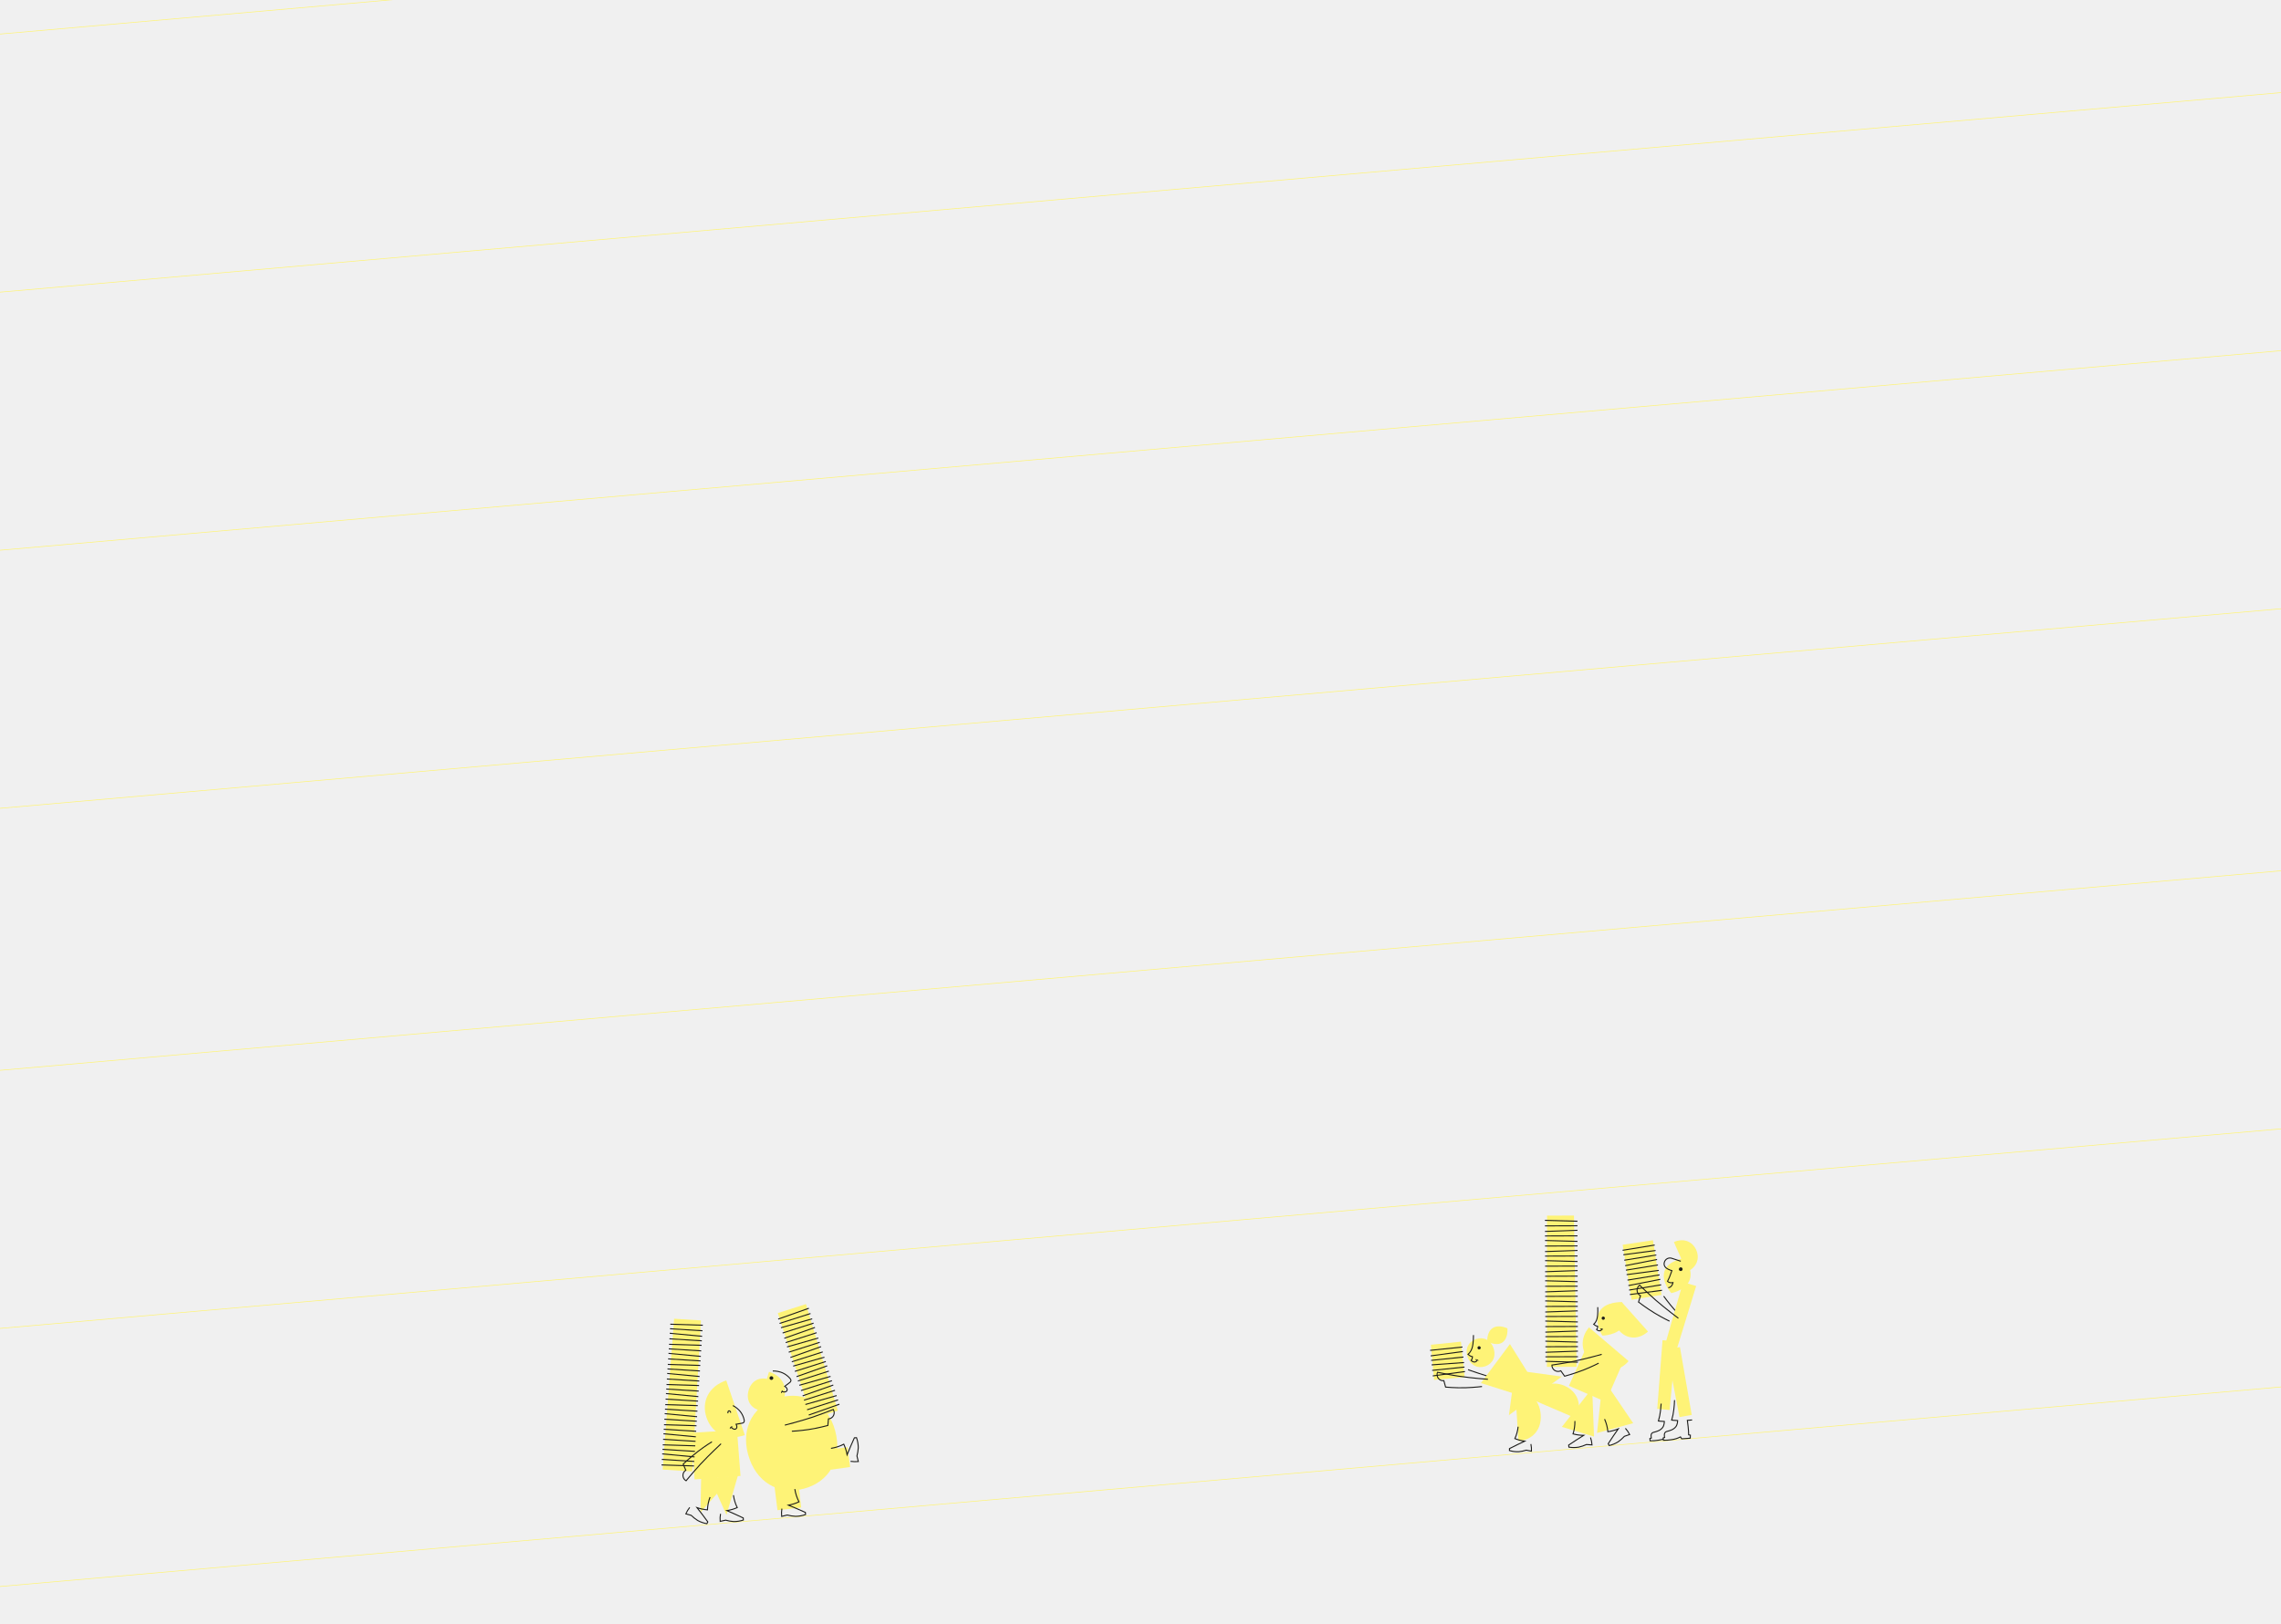
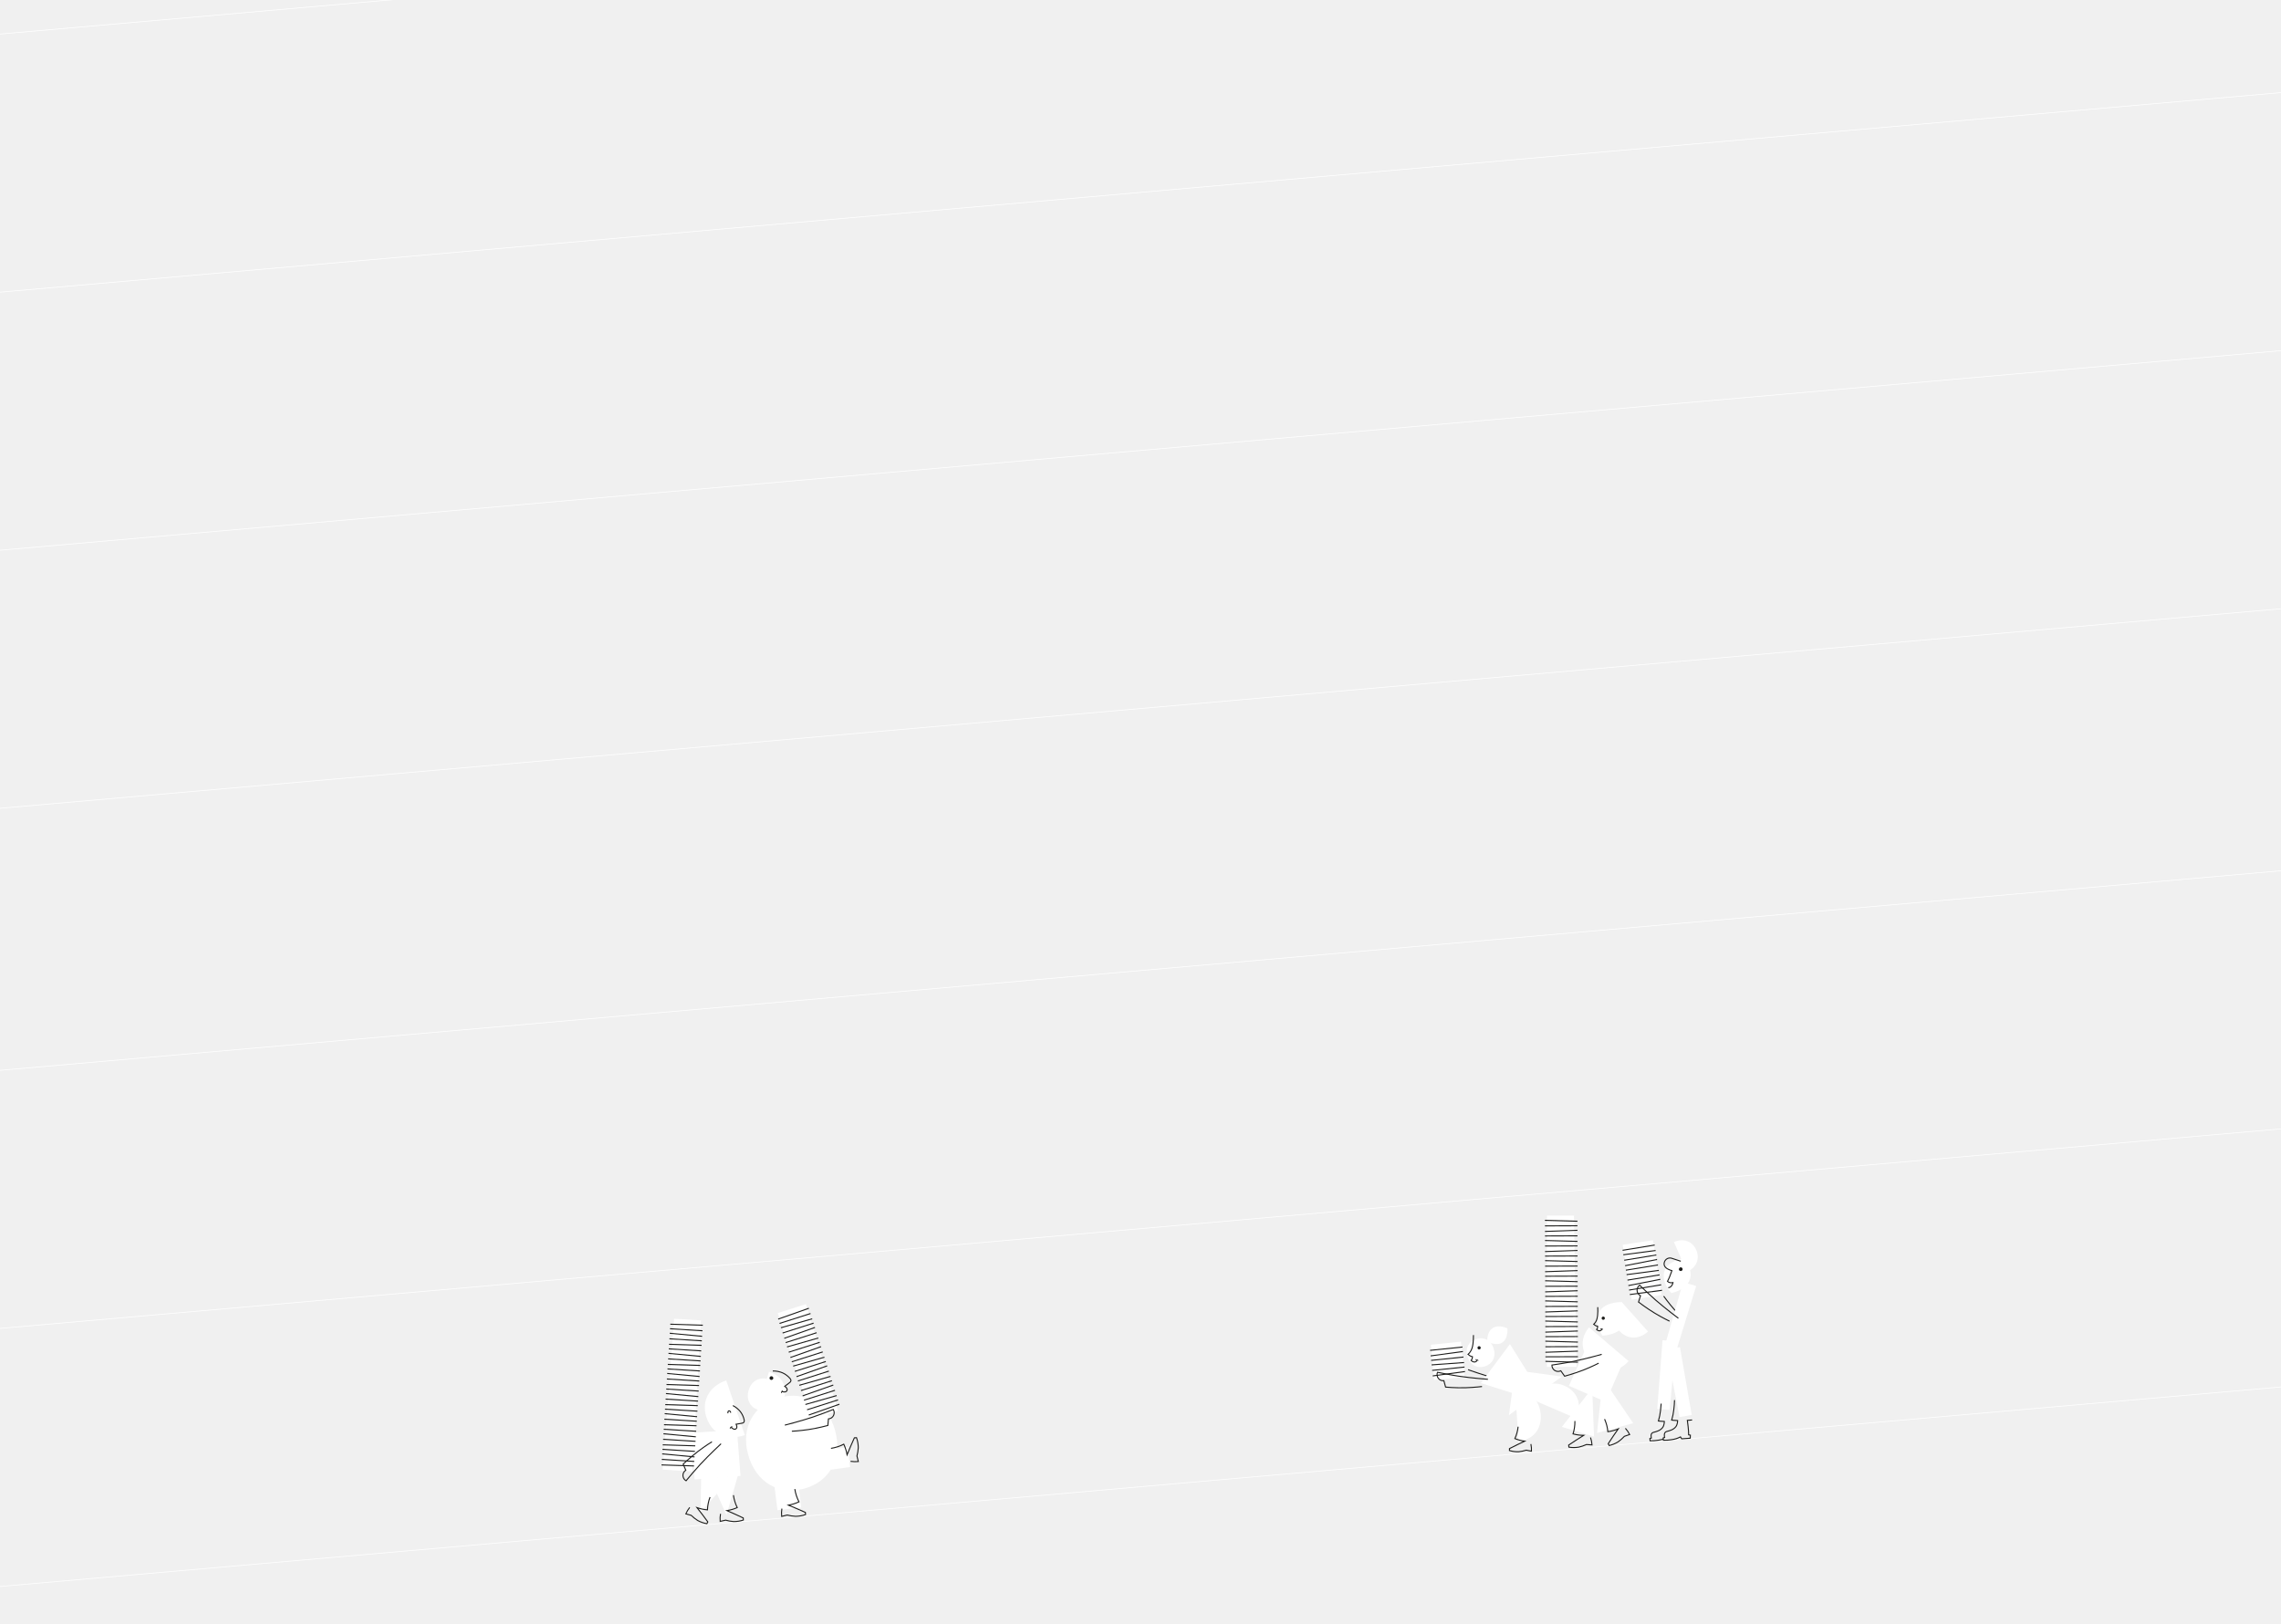
<svg xmlns="http://www.w3.org/2000/svg" viewBox="0 0 2460 1751">
  <g id="Layer_2" data-name="Layer 2">
-     <line x1="-120.12" y1="1721.59" x2="2599.28" y2="1483.67" style="fill:none;stroke:#fef377;stroke-miterlimit:10;stroke-width:0.7px" />
-     <line x1="-136.28" y1="1444.65" x2="2583.12" y2="1206.73" style="fill:none;stroke:#fef377;stroke-miterlimit:10;stroke-width:0.7px" />
-     <line x1="-152.43" y1="1167.71" x2="2566.96" y2="929.79" style="fill:none;stroke:#fef377;stroke-miterlimit:10;stroke-width:0.7px" />
-     <line x1="-217.1" y1="890.77" x2="2502.3" y2="652.85" style="fill:none;stroke:#fef377;stroke-miterlimit:10;stroke-width:0.7px" />
-     <line x1="-233.18" y1="613.83" x2="2486.21" y2="375.91" style="fill:none;stroke:#fef377;stroke-miterlimit:10;stroke-width:0.7px" />
-     <line x1="-249.04" y1="336.89" x2="2470.35" y2="98.97" style="fill:none;stroke:#fef377;stroke-miterlimit:10;stroke-width:0.7px" />
-     <line x1="-265.49" y1="59.95" x2="2453.9" y2="-177.96" style="fill:none;stroke:#fef377;stroke-miterlimit:10;stroke-width:0.7px" />
+     <line x1="-120.12" y1="1721.59" x2="2599.28" y2="1483.67" style="fill:none;stroke:#fff;stroke-miterlimit:10;stroke-width:0.7px" />
+     <line x1="-136.28" y1="1444.65" x2="2583.12" y2="1206.73" style="fill:none;stroke:#fff;stroke-miterlimit:10;stroke-width:0.7px" />
+     <line x1="-152.43" y1="1167.71" x2="2566.96" y2="929.79" style="fill:none;stroke:#fff;stroke-miterlimit:10;stroke-width:0.7px" />
+     <line x1="-217.1" y1="890.77" x2="2502.3" y2="652.85" style="fill:none;stroke:#fff;stroke-miterlimit:10;stroke-width:0.7px" />
+     <line x1="-233.18" y1="613.83" x2="2486.21" y2="375.91" style="fill:none;stroke:#fff;stroke-miterlimit:10;stroke-width:0.7px" />
+     <line x1="-249.04" y1="336.89" x2="2470.35" y2="98.97" style="fill:none;stroke:#fff;stroke-miterlimit:10;stroke-width:0.7px" />
+     <line x1="-265.49" y1="59.95" x2="2453.9" y2="-177.96" style="fill:none;stroke:#fff;stroke-miterlimit:10;stroke-width:0.7px" />
  </g>
  <g id="Layer_1" data-name="Layer 1">
    <path d="M1605.73,1484.68l-11.25-3.61c-6.65-2.15-11.21-3.86-11.21-3.86" style="fill:none;stroke:#1d1d1b;stroke-width:1.1px" />
-     <path d="M1634.16,1500.34l3.48,53.84c14.82-1,25.08-12,24-28.19-1.08-16.78-12.69-26.61-27.51-25.65" style="fill:#fef377" />
-     <path d="M1687.24,1494.54c-13.66-5.86-27.88-.47-34.5,15l47.42,20.35c6.63-15.45.73-29.47-12.92-35.32" style="fill:#fef377" />
-     <path d="M1601.82,1473.58c8-2.76,12-10.53,8.86-19.67-3-8.82-10.89-12.42-18.93-9.66s-12,10.42-9,19.25c3.14,9.14,11,12.84,19.08,10.08" style="fill:#fef377" />
-     <polygon points="1668.88 1514.41 1628.42 1449.61 1597.12 1491.66 1668.88 1514.41" style="fill:#fef377" />
+     <path d="M1634.16,1500.34l3.48,53.84c14.82-1,25.08-12,24-28.19-1.08-16.78-12.69-26.61-27.51-25.65" style="fill:#fff" />
+     <path d="M1687.24,1494.54c-13.66-5.86-27.88-.47-34.5,15l47.42,20.35c6.63-15.45.73-29.47-12.92-35.32" style="fill:#fff" />
+     <path d="M1601.82,1473.58c8-2.76,12-10.53,8.86-19.67-3-8.82-10.89-12.42-18.93-9.66s-12,10.42-9,19.25c3.14,9.14,11,12.84,19.08,10.08" style="fill:#fff" />
+     <polygon points="1668.88 1514.41 1628.42 1449.61 1597.12 1491.66 1668.88 1514.41" style="fill:#fff" />
    <path d="M1637.26,1538.73a41,41,0,0,1-3.5,12.82,43.36,43.36,0,0,0,10.58,2.78s-3.5,1.6-8.11,3.86c-3.5,1.72-8.3,4.15-8.3,4.15l0,2.11a30.24,30.24,0,0,0,9.93,1.27,40.77,40.77,0,0,0,8.2-1.69l5.59,1.09a30.6,30.6,0,0,0-.61-7.68" style="fill:none;stroke:#1d1d1b;stroke-width:1.1px" />
    <path d="M1594.37,1467.49a4,4,0,0,0-1.51-1,4,4,0,0,0-1.79-.11" style="fill:none;stroke:#1d1d1b;stroke-width:0.718px" />
    <path d="M1589.09,1439.91s.13,9-1.46,13.9-4.42,6.86-4.42,6.86a16.93,16.93,0,0,0,2.26,1.68,8.86,8.86,0,0,0,2.53.87,6.2,6.2,0,0,1-.41,2.27,5,5,0,0,1-1.07,1.75,5.53,5.53,0,0,0,2.86,1.68c3.08.38,3.67-2,3.67-2" style="fill:none;stroke:#1d1d1b;stroke-width:1.1px" />
    <path d="M1595,1455.37a1.74,1.74,0,1,0-1.55-1.7,1.64,1.64,0,0,0,1.55,1.7" style="fill:#1d1d1b" />
-     <path d="M1625.69,1432.66s-9.51-4.76-16.14-.13c-6.39,4.47-5.56,14.35-5.56,14.35s9.87,5.44,16.27,1c6.62-4.63,5.43-15.19,5.43-15.19" style="fill:#fef377" />
-     <polygon points="1633.86 1477.79 1627.37 1526.25 1684.36 1484.67 1633.86 1477.79" style="fill:#fef377" />
-     <polygon points="1579.55 1485.25 1546.65 1488.22 1543.18 1450.37 1575.59 1447.02 1579.55 1485.25" style="fill:#fef377" />
+     <path d="M1625.69,1432.66s-9.51-4.76-16.14-.13c-6.39,4.47-5.56,14.35-5.56,14.35s9.87,5.44,16.27,1c6.62-4.63,5.43-15.19,5.43-15.19" style="fill:#fff" />
+     <polygon points="1633.86 1477.79 1627.37 1526.25 1684.36 1484.67 1633.86 1477.79" style="fill:#fff" />
+     <polygon points="1579.55 1485.25 1546.65 1488.22 1543.18 1450.37 1575.59 1447.02 1579.55 1485.25" style="fill:#fff" />
    <line x1="1579.95" y1="1479.26" x2="1545.19" y2="1483.94" style="fill:none;stroke:#1d1d1b;stroke-width:1.1px" />
    <line x1="1579.44" y1="1474.39" x2="1544.58" y2="1478" style="fill:none;stroke:#1d1d1b;stroke-width:1.1px" />
    <line x1="1578.94" y1="1469.53" x2="1543.96" y2="1472.06" style="fill:none;stroke:#1d1d1b;stroke-width:1.1px" />
    <line x1="1578.32" y1="1463.59" x2="1543.46" y2="1467.2" style="fill:none;stroke:#1d1d1b;stroke-width:1.1px" />
    <line x1="1577.71" y1="1457.65" x2="1542.95" y2="1462.34" style="fill:none;stroke:#1d1d1b;stroke-width:1.1px" />
    <line x1="1577.21" y1="1452.79" x2="1542.34" y2="1456.4" style="fill:none;stroke:#1d1d1b;stroke-width:1.1px" />
    <path d="M1598.3,1495.39s-8,1-18,1.32-21.26-.7-21.26-.7l-1.86-6.89a6.63,6.63,0,0,1-6-2.58,6.75,6.75,0,0,1-.89-6.51c5.63,1.14,15.19,3.08,23.19,4.25,14.77,2.15,31.21,3.32,31.21,3.32" style="fill:none;stroke:#1d1d1b;stroke-width:1.1px" />
    <path d="M1794.24,1397.94c1.78,2.39,4.78,6.47,7.46,9.7,4.94,6,10.86,12.13,10.86,12.13" style="fill:none;stroke:#1d1d1b;stroke-width:1.1px" />
-     <polygon points="1824.49 1526.02 1811.77 1452.86 1797.29 1455.44 1811.31 1528.37 1824.49 1526.02" style="fill:#fef377" />
-     <polygon points="1800.62 1520.7 1807.66 1446.78 1793 1445.45 1787.29 1519.49 1800.62 1520.7" style="fill:#fef377" />
-     <polygon points="1794.66 1454.14 1815.17 1382.76 1829.26 1387.01 1807.48 1458.01 1794.66 1454.14" style="fill:#fef377" />
-     <path d="M1802.47,1394.64s16.1-2.94,20-14.77c3.75-11.41-6.41-22.82-6.41-22.82s-17.19,2.44-20.93,13.85c-3.88,11.83,7.36,23.74,7.36,23.74" style="fill:#fef377" />
-     <path d="M1829.34,1348.1c-4.08-9.24-13.65-13.14-24.09-8.52l14.17,32.06c10.44-4.61,14-14.31,9.92-23.54" style="fill:#fef377" />
+     <polygon points="1824.49 1526.02 1811.77 1452.86 1797.29 1455.44 1811.31 1528.37 1824.49 1526.02" style="fill:#fff" />
+     <polygon points="1800.62 1520.7 1807.66 1446.78 1793 1445.45 1787.29 1519.49 1800.62 1520.7" style="fill:#fff" />
+     <polygon points="1794.66 1454.14 1815.17 1382.76 1829.26 1387.01 1807.48 1458.01 1794.66 1454.14" style="fill:#fff" />
+     <path d="M1802.47,1394.64s16.1-2.94,20-14.77c3.75-11.41-6.41-22.82-6.41-22.82s-17.19,2.44-20.93,13.85c-3.88,11.83,7.36,23.74,7.36,23.74" style="fill:#fff" />
+     <path d="M1829.34,1348.1c-4.08-9.24-13.65-13.14-24.09-8.52l14.17,32.06c10.44-4.61,14-14.31,9.92-23.54" style="fill:#fff" />
    <path d="M1812.69,1360.27s-6.36-2.19-9.7-3.18a6.24,6.24,0,0,0-7.94,4c-1.08,3.31.36,6,4.07,7.8a28,28,0,0,0,4,1.57s-1.59,4.37-2.77,7.32c-.64,1.57-2,4.2-2,4.2a5.38,5.38,0,0,0,2.59,1.33,7.69,7.69,0,0,0,3.33,0,7.72,7.72,0,0,1-2,4,3.8,3.8,0,0,1-3.11,1.41" style="fill:none;stroke:#1d1d1b;stroke-width:1.1px" />
    <path d="M1811.55,1370.51a2,2,0,1,0-.8-2.31,1.76,1.76,0,0,0,.8,2.31" style="fill:#1d1d1b" />
    <path d="M1805.94,1510.07a102.2,102.2,0,0,1-.79,10.31,65.16,65.16,0,0,1-2.28,11.25s3,.34,6.39.46c0,0,.1,4-1.85,6.57-2.44,3.24-6.33,4.29-10,5.24s-2.16,6.46-2.16,6.46l-1.54.46.18,2.53a47.19,47.19,0,0,0,8.8-.63,28.46,28.46,0,0,0,9.65-3l1.33,2.06,9.2-.67.14-3.28-1.85-.32a83.78,83.78,0,0,0-.51-8.37c-.52-4.79-.87-7.22-.87-7.22s2.35-.12,5.09-.45" style="fill:none;stroke:#1d1d1b;stroke-width:1.1px" />
    <path d="M1791.51,1513.85c-.11,1.87-.31,4.52-.68,7.5a66.36,66.36,0,0,1-2.28,11.25s3,.34,6.39.46c0,0,.1,4-1.85,6.57-2.44,3.24-6.33,4.29-10,5.24s-2.15,6.07-2.15,6.07l-1.55.46.18,2.53a47.28,47.28,0,0,0,8.81-.63,40.17,40.17,0,0,0,5.46-1.19" style="fill:none;stroke:#1d1d1b;stroke-width:1.1px" />
-     <polygon points="1750 1342.51 1782.66 1337.61 1791.86 1396.56 1759.71 1401.82 1750 1342.51" style="fill:#fef377" />
+     <polygon points="1750 1342.51 1782.66 1337.61 1791.86 1396.56 1759.71 1401.82 1750 1342.51" style="fill:#fff" />
    <line x1="1791.56" y1="1385.69" x2="1756.96" y2="1391.35" style="fill:none;stroke:#1d1d1b;stroke-width:1.1px" />
    <line x1="1790.59" y1="1379.79" x2="1756.17" y2="1386.52" style="fill:none;stroke:#1d1d1b;stroke-width:1.1px" />
    <line x1="1789.8" y1="1374.97" x2="1755.21" y2="1380.63" style="fill:none;stroke:#1d1d1b;stroke-width:1.1px" />
    <line x1="1789.01" y1="1370.14" x2="1754.25" y2="1374.73" style="fill:none;stroke:#1d1d1b;stroke-width:1.1px" />
    <line x1="1788.05" y1="1364.25" x2="1753.46" y2="1369.91" style="fill:none;stroke:#1d1d1b;stroke-width:1.1px" />
    <line x1="1787.09" y1="1358.35" x2="1752.67" y2="1365.08" style="fill:none;stroke:#1d1d1b;stroke-width:1.1px" />
    <line x1="1786.3" y1="1353.53" x2="1751.7" y2="1359.19" style="fill:none;stroke:#1d1d1b;stroke-width:1.1px" />
    <line x1="1785.51" y1="1348.7" x2="1750.74" y2="1353.29" style="fill:none;stroke:#1d1d1b;stroke-width:1.1px" />
    <line x1="1784.54" y1="1342.81" x2="1749.95" y2="1348.47" style="fill:none;stroke:#1d1d1b;stroke-width:1.1px" />
    <line x1="1792.45" y1="1391.62" x2="1757.75" y2="1396.17" style="fill:none;stroke:#1d1d1b;stroke-width:1.1px" />
    <path d="M1800.55,1424.9s-7.27-3.4-15.91-8.61-17.54-12-17.54-12l2.14-6.81a6.65,6.65,0,0,1-.93-11.38c4.13,4,11.14,10.77,17.25,16.06,11.29,9.77,24.51,19.6,24.51,19.6" style="fill:none;stroke:#1d1d1b;stroke-width:1.1px" />
-     <path d="M762,1528.92c5.75,17,22,25.4,41.25,18.89l-20-59c-19.21,6.5-27,23.09-21.29,40.06" style="fill:#fef377" />
-     <polygon points="749.06 1595.61 798.63 1591.8 794.82 1542.22 745.85 1545.35 749.06 1595.61" style="fill:#fef377" />
-     <polygon points="783.49 1633.94 795.86 1591.27 765.59 1593.98 783.49 1633.94" style="fill:#fef377" />
-     <polygon points="755.44 1631.13 784.84 1597.82 756.31 1587.35 755.44 1631.13" style="fill:#fef377" />
+     <path d="M762,1528.92c5.75,17,22,25.4,41.25,18.89l-20-59c-19.21,6.5-27,23.09-21.29,40.06" style="fill:#fff" />
+     <polygon points="749.06 1595.61 798.63 1591.8 794.82 1542.22 745.85 1545.35 749.06 1595.61" style="fill:#fff" />
+     <polygon points="783.49 1633.94 795.86 1591.27 765.59 1593.98 783.49 1633.94" style="fill:#fff" />
+     <polygon points="755.44 1631.13 784.84 1597.82 756.31 1587.35 755.44 1631.13" style="fill:#fff" />
    <path d="M790.39,1515.93a25,25,0,0,1,8.1,6.58,22.61,22.61,0,0,1,4.14,9.14c.33,2.12-.61,3-2.43,3.32l-6.35,1.11s2,3.5-.19,5-5.12-1.72-5.12-1.72" style="fill:none;stroke:#1d1d1b;stroke-width:1.1px" />
    <path d="M787.45,1540.63a3,3,0,0,1,2.28-1.94" style="fill:none;stroke:#1d1d1b;stroke-width:1.1px" />
    <path d="M788.11,1523.66c-.27-1.32-1.16-2.25-2-2.09s-1.27,1.37-1,2.69" style="fill:none;stroke:#1d1d1b;stroke-width:1.1px" />
    <path d="M765.75,1614.69a43.49,43.49,0,0,0-2.78,13.73,45.82,45.82,0,0,1-11.29-2.41s2.53,3.17,5.81,7.48c2.48,3.28,5.86,7.86,5.86,7.86l-1,2a32.19,32.19,0,0,1-10-3.53,42.44,42.44,0,0,1-6.93-5.49l-5.78-1.62a31.93,31.93,0,0,1,4.21-6.94" style="fill:none;stroke:#1d1d1b;stroke-width:1.1px" />
    <path d="M791,1612.58a43.79,43.79,0,0,0,4.09,13.4,45.52,45.52,0,0,1-11.07,3.25s3.74,1.59,8.67,3.82c3.75,1.7,8.9,4.12,8.9,4.12l.09,2.22a32,32,0,0,1-10.44,1.64,43.21,43.21,0,0,1-8.71-1.52l-5.85,1.32a31.51,31.51,0,0,1,.4-8.1" style="fill:none;stroke:#1d1d1b;stroke-width:1.1px" />
-     <polygon points="746.51 1586.98 755.99 1424.1 727.01 1422.29 714.68 1584.99 746.51 1586.98" style="fill:#fef377" />
+     <polygon points="746.51 1586.98 755.99 1424.1 727.01 1422.29 714.68 1584.99 746.51 1586.98" style="fill:#fff" />
    <line x1="713.41" y1="1579.95" x2="748.47" y2="1581.06" style="fill:none;stroke:#1d1d1b;stroke-width:1.1px" />
    <line x1="713.79" y1="1573.99" x2="748.77" y2="1576.18" style="fill:none;stroke:#1d1d1b;stroke-width:1.1px" />
    <line x1="714.16" y1="1568.03" x2="749.08" y2="1571.3" style="fill:none;stroke:#1d1d1b;stroke-width:1.1px" />
    <line x1="714.46" y1="1563.15" x2="749.45" y2="1565.34" style="fill:none;stroke:#1d1d1b;stroke-width:1.1px" />
    <line x1="714.77" y1="1558.27" x2="749.82" y2="1559.38" style="fill:none;stroke:#1d1d1b;stroke-width:1.1px" />
    <line x1="715.14" y1="1552.31" x2="750.13" y2="1554.5" style="fill:none;stroke:#1d1d1b;stroke-width:1.1px" />
    <line x1="715.52" y1="1546.35" x2="750.43" y2="1549.62" style="fill:none;stroke:#1d1d1b;stroke-width:1.1px" />
    <line x1="715.82" y1="1541.47" x2="750.81" y2="1543.66" style="fill:none;stroke:#1d1d1b;stroke-width:1.1px" />
    <line x1="716.13" y1="1536.59" x2="751.18" y2="1537.7" style="fill:none;stroke:#1d1d1b;stroke-width:1.1px" />
    <line x1="716.5" y1="1530.63" x2="751.48" y2="1532.82" style="fill:none;stroke:#1d1d1b;stroke-width:1.1px" />
    <line x1="716.87" y1="1524.67" x2="751.79" y2="1527.94" style="fill:none;stroke:#1d1d1b;stroke-width:1.1px" />
    <line x1="717.18" y1="1519.79" x2="752.16" y2="1521.98" style="fill:none;stroke:#1d1d1b;stroke-width:1.1px" />
    <line x1="717.48" y1="1514.91" x2="752.54" y2="1516.02" style="fill:none;stroke:#1d1d1b;stroke-width:1.1px" />
    <line x1="717.86" y1="1508.95" x2="752.84" y2="1511.14" style="fill:none;stroke:#1d1d1b;stroke-width:1.1px" />
    <line x1="718.23" y1="1502.99" x2="753.15" y2="1506.26" style="fill:none;stroke:#1d1d1b;stroke-width:1.1px" />
    <line x1="718.53" y1="1498.11" x2="753.52" y2="1500.3" style="fill:none;stroke:#1d1d1b;stroke-width:1.1px" />
    <line x1="718.84" y1="1493.23" x2="753.89" y2="1494.34" style="fill:none;stroke:#1d1d1b;stroke-width:1.1px" />
    <line x1="719.21" y1="1487.27" x2="754.2" y2="1489.46" style="fill:none;stroke:#1d1d1b;stroke-width:1.1px" />
    <line x1="719.59" y1="1481.31" x2="754.5" y2="1484.58" style="fill:none;stroke:#1d1d1b;stroke-width:1.1px" />
    <line x1="719.89" y1="1476.43" x2="754.88" y2="1478.62" style="fill:none;stroke:#1d1d1b;stroke-width:1.1px" />
    <line x1="720.2" y1="1471.55" x2="755.25" y2="1472.66" style="fill:none;stroke:#1d1d1b;stroke-width:1.1px" />
    <line x1="720.57" y1="1465.59" x2="755.55" y2="1467.78" style="fill:none;stroke:#1d1d1b;stroke-width:1.1px" />
    <line x1="720.94" y1="1459.63" x2="755.86" y2="1462.9" style="fill:none;stroke:#1d1d1b;stroke-width:1.1px" />
    <line x1="721.25" y1="1454.75" x2="756.23" y2="1456.94" style="fill:none;stroke:#1d1d1b;stroke-width:1.1px" />
    <line x1="721.55" y1="1449.87" x2="756.61" y2="1450.98" style="fill:none;stroke:#1d1d1b;stroke-width:1.1px" />
    <line x1="721.93" y1="1443.91" x2="756.91" y2="1446.1" style="fill:none;stroke:#1d1d1b;stroke-width:1.1px" />
    <line x1="722.3" y1="1437.95" x2="757.22" y2="1441.22" style="fill:none;stroke:#1d1d1b;stroke-width:1.1px" />
    <line x1="722.6" y1="1433.07" x2="757.59" y2="1435.26" style="fill:none;stroke:#1d1d1b;stroke-width:1.1px" />
    <line x1="722.91" y1="1428.19" x2="757.96" y2="1429.3" style="fill:none;stroke:#1d1d1b;stroke-width:1.1px" />
    <path d="M767.82,1555s-6.87,4.16-14.9,10.25-16.15,13.84-16.15,13.84l2.85,6.54a6.66,6.66,0,0,0-3.1,5.79,6.76,6.76,0,0,0,3.38,5.63c3.68-4.41,9.93-11.9,15.45-17.81,10.18-10.92,22.28-22.1,22.28-22.1" style="fill:none;stroke:#1d1d1b;stroke-width:1.1px" />
-     <path d="M1756.41,1468l-42.71-36.39c-10,11.76-9.2,27.41,3.64,38.36,13.31,11.34,29.05,9.79,39.07-2" style="fill:#fef377" />
-     <polygon points="1728.66 1486.77 1722.35 1545.5 1761.35 1534.94 1728.66 1486.77" style="fill:#fef377" />
+     <path d="M1756.41,1468l-42.71-36.39c-10,11.76-9.2,27.41,3.64,38.36,13.31,11.34,29.05,9.79,39.07-2" style="fill:#fff" />
+     <polygon points="1728.66 1486.77 1722.35 1545.5 1761.35 1534.94 1728.66 1486.77" style="fill:#fff" />
    <path d="M1730.51,1530.55a43.39,43.39,0,0,1,3.54,13.57,45.75,45.75,0,0,0,11.15-3s-2.35,3.31-5.39,7.8c-2.3,3.42-5.42,8.18-5.42,8.18l1.08,1.94a31.91,31.91,0,0,0,9.76-4.07,42.81,42.81,0,0,0,6.63-5.87l5.69-1.94a31.58,31.58,0,0,0-4.59-6.7" style="fill:none;stroke:#1d1d1b;stroke-width:1.1px" />
-     <polygon points="1692.05 1494.62 1731.76 1511.92 1749.05 1472.21 1710.1 1454.64 1692.05 1494.62" style="fill:#fef377" />
-     <polygon points="1717.14 1497.27 1684.46 1538.92 1719.12 1549.4 1717.14 1497.27" style="fill:#fef377" />
+     <polygon points="1692.05 1494.62 1731.76 1511.92 1749.05 1472.21 1710.1 1454.64 1692.05 1494.62" style="fill:#fff" />
+     <polygon points="1717.14 1497.27 1684.46 1538.92 1719.12 1549.4 1717.14 1497.27" style="fill:#fff" />
    <path d="M1698.49,1532.62a43.49,43.49,0,0,1-2,13.88,45.58,45.58,0,0,0,11.45,1.55s-3.46,2.13-8,5.09c-3.45,2.24-8.18,5.41-8.18,5.41l.24,2.22a32.24,32.24,0,0,0,10.58,0,43.42,43.42,0,0,0,8.39-2.82l6,.43a32,32,0,0,0-1.63-8" style="fill:none;stroke:#1d1d1b;stroke-width:1.1px" />
-     <path d="M1746.35,1435.25c8.16,9.14,20.67,10.08,31,.85L1749,1404.34c-10.35,9.23-10.84,21.77-2.68,30.91" style="fill:#fef377" />
-     <path d="M1728.07,1440.46s17.12,0,23.33-11.45c6-11-2.33-24.67-2.33-24.67s-18.13-.71-24.12,10.33c-6.2,11.44,3.12,25.79,3.12,25.79" style="fill:#fef377" />
+     <path d="M1746.35,1435.25c8.16,9.14,20.67,10.08,31,.85L1749,1404.34c-10.35,9.23-10.84,21.77-2.68,30.91" style="fill:#fff" />
+     <path d="M1728.07,1440.46s17.12,0,23.33-11.45c6-11-2.33-24.67-2.33-24.67s-18.13-.71-24.12,10.33c-6.2,11.44,3.12,25.79,3.12,25.79" style="fill:#fff" />
    <path d="M1728.77,1433.93a3,3,0,0,0-2.89-.81" style="fill:none;stroke:#1d1d1b;stroke-width:0.718px" />
    <path d="M1723.12,1409.8s.46,7.9-.75,12.29a11.89,11.89,0,0,1-3.61,6.19,14.78,14.78,0,0,0,2,1.4,7.69,7.69,0,0,0,2.25.68,5.62,5.62,0,0,1-.27,2,4.43,4.43,0,0,1-.87,1.58,4.83,4.83,0,0,0,2.57,1.38c2.71.23,3.13-1.91,3.13-1.91" style="fill:none;stroke:#1d1d1b;stroke-width:1.1px" />
-     <polygon points="1668.32 1474.26 1668.44 1311.11 1697.47 1311 1700.22 1474.14 1668.32 1474.26" style="fill:#fef377" />
+     <polygon points="1668.32 1474.26 1668.44 1311.11 1697.47 1311 1700.22 1474.14 1668.32 1474.26" style="fill:#fff" />
    <line x1="1701.78" y1="1469.19" x2="1666.72" y2="1468.23" style="fill:none;stroke:#1d1d1b;stroke-width:1.1px" />
    <line x1="1701.76" y1="1463.21" x2="1666.7" y2="1463.34" style="fill:none;stroke:#1d1d1b;stroke-width:1.1px" />
    <line x1="1701.74" y1="1457.24" x2="1666.69" y2="1458.45" style="fill:none;stroke:#1d1d1b;stroke-width:1.1px" />
    <line x1="1701.72" y1="1452.35" x2="1666.67" y2="1452.48" style="fill:none;stroke:#1d1d1b;stroke-width:1.1px" />
    <line x1="1701.7" y1="1447.46" x2="1666.64" y2="1446.51" style="fill:none;stroke:#1d1d1b;stroke-width:1.1px" />
    <line x1="1701.68" y1="1441.49" x2="1666.63" y2="1441.62" style="fill:none;stroke:#1d1d1b;stroke-width:1.1px" />
    <line x1="1701.66" y1="1435.52" x2="1666.61" y2="1436.73" style="fill:none;stroke:#1d1d1b;stroke-width:1.1px" />
    <line x1="1701.64" y1="1430.63" x2="1666.59" y2="1430.76" style="fill:none;stroke:#1d1d1b;stroke-width:1.1px" />
    <line x1="1701.62" y1="1425.74" x2="1666.56" y2="1424.79" style="fill:none;stroke:#1d1d1b;stroke-width:1.1px" />
    <line x1="1701.6" y1="1419.77" x2="1666.55" y2="1419.9" style="fill:none;stroke:#1d1d1b;stroke-width:1.1px" />
    <line x1="1701.58" y1="1413.8" x2="1666.53" y2="1415.01" style="fill:none;stroke:#1d1d1b;stroke-width:1.1px" />
    <line x1="1701.56" y1="1408.91" x2="1666.51" y2="1409.04" style="fill:none;stroke:#1d1d1b;stroke-width:1.1px" />
    <line x1="1701.54" y1="1404.02" x2="1666.48" y2="1403.06" style="fill:none;stroke:#1d1d1b;stroke-width:1.1px" />
    <line x1="1701.52" y1="1398.05" x2="1666.47" y2="1398.18" style="fill:none;stroke:#1d1d1b;stroke-width:1.1px" />
    <line x1="1701.5" y1="1392.07" x2="1666.45" y2="1393.29" style="fill:none;stroke:#1d1d1b;stroke-width:1.1px" />
    <line x1="1701.48" y1="1387.19" x2="1666.43" y2="1387.31" style="fill:none;stroke:#1d1d1b;stroke-width:1.1px" />
    <line x1="1701.46" y1="1382.3" x2="1666.4" y2="1381.34" style="fill:none;stroke:#1d1d1b;stroke-width:1.1px" />
    <line x1="1701.44" y1="1376.32" x2="1666.39" y2="1376.45" style="fill:none;stroke:#1d1d1b;stroke-width:1.1px" />
    <line x1="1701.42" y1="1370.35" x2="1666.37" y2="1371.56" style="fill:none;stroke:#1d1d1b;stroke-width:1.1px" />
    <line x1="1701.4" y1="1365.46" x2="1666.35" y2="1365.59" style="fill:none;stroke:#1d1d1b;stroke-width:1.1px" />
    <line x1="1701.38" y1="1360.57" x2="1666.33" y2="1359.62" style="fill:none;stroke:#1d1d1b;stroke-width:1.1px" />
    <line x1="1701.36" y1="1354.6" x2="1666.31" y2="1354.73" style="fill:none;stroke:#1d1d1b;stroke-width:1.1px" />
    <line x1="1701.34" y1="1348.63" x2="1666.29" y2="1349.84" style="fill:none;stroke:#1d1d1b;stroke-width:1.1px" />
    <line x1="1701.32" y1="1343.74" x2="1666.27" y2="1343.87" style="fill:none;stroke:#1d1d1b;stroke-width:1.1px" />
    <line x1="1701.3" y1="1338.85" x2="1666.25" y2="1337.9" style="fill:none;stroke:#1d1d1b;stroke-width:1.1px" />
    <line x1="1701.28" y1="1332.88" x2="1666.23" y2="1333.01" style="fill:none;stroke:#1d1d1b;stroke-width:1.1px" />
    <line x1="1701.26" y1="1326.91" x2="1666.21" y2="1328.12" style="fill:none;stroke:#1d1d1b;stroke-width:1.1px" />
    <line x1="1701.24" y1="1322.02" x2="1666.19" y2="1322.15" style="fill:none;stroke:#1d1d1b;stroke-width:1.1px" />
    <line x1="1701.22" y1="1317.13" x2="1666.17" y2="1316.17" style="fill:none;stroke:#1d1d1b;stroke-width:1.1px" />
    <path d="M1724.12,1470.22s-7.12,3.72-16.5,7.42-20.21,6.62-20.21,6.62l-4.11-5.83a6.64,6.64,0,0,1-6.55-.36,6.74,6.74,0,0,1-3.06-5.81c5.67-.86,15.32-2.31,23.24-4,14.61-3,30.45-7.57,30.45-7.57" style="fill:none;stroke:#1d1d1b;stroke-width:1.1px" />
    <path d="M1728.89,1423.42a1.74,1.74,0,1,0-1.55-1.7,1.64,1.64,0,0,0,1.55,1.7" style="fill:#1d1d1b" />
-     <path d="M827.43,1487.29,819.12,1521c-9.28-2.29-14.53-10.45-12-20.59,2.59-10.51,11.06-15.42,20.34-13.13" style="fill:#fef377" />
-     <polygon points="861.16 1600.37 864.03 1625.91 838.5 1628.78 835.34 1603.62 861.16 1600.37" style="fill:#fef377" />
-     <polygon points="892.72 1563.62 914.05 1560.84 916.82 1582.17 895.81 1585.18 892.72 1563.62" style="fill:#fef377" />
-     <path d="M867.21,1605.53c-27.05,7.32-52.18-6.49-60.47-37.1-8-29.54,6.81-53.8,33.86-61.12s52.08,6.13,60.09,35.67c8.29,30.6-6.44,55.22-33.48,62.55" style="fill:#fef377" />
-     <path d="M845.75,1507.54c-3.61,12.31-15,18.82-29,14.73l12.54-42.76c13.93,4.08,20,15.72,16.41,28" style="fill:#fef377" />
+     <path d="M827.43,1487.29,819.12,1521c-9.28-2.29-14.53-10.45-12-20.59,2.59-10.51,11.06-15.42,20.34-13.13" style="fill:#fff" />
+     <polygon points="861.16 1600.37 864.03 1625.91 838.5 1628.78 835.34 1603.62 861.16 1600.37" style="fill:#fff" />
+     <polygon points="892.72 1563.62 914.05 1560.84 916.82 1582.17 895.81 1585.18 892.72 1563.62" style="fill:#fff" />
+     <path d="M867.21,1605.53c-27.05,7.32-52.18-6.49-60.47-37.1-8-29.54,6.81-53.8,33.86-61.12s52.08,6.13,60.09,35.67c8.29,30.6-6.44,55.22-33.48,62.55" style="fill:#fff" />
+     <path d="M845.75,1507.54c-3.61,12.31-15,18.82-29,14.73l12.54-42.76c13.93,4.08,20,15.72,16.41,28" style="fill:#fff" />
    <path d="M857.19,1606a45,45,0,0,0,4.5,13.76,47,47,0,0,1-11.35,3.59s3.89,1.55,9,3.76c3.9,1.68,9.26,4.07,9.26,4.07l.14,2.29a32.88,32.88,0,0,1-10.73,1.91,43.85,43.85,0,0,1-9-1.39l-6,1.49a33.2,33.2,0,0,1,.24-8.38" style="fill:none;stroke:#1d1d1b;stroke-width:1.1px" />
    <path d="M833.42,1478.64a26,26,0,0,1,10.57,2,23.4,23.4,0,0,1,8.23,6.28c1.34,1.77.94,3.07-.57,4.21l-5.3,4s3.64,2.28,2.35,4.73-5.5.93-5.5.93" style="fill:none;stroke:#1d1d1b;stroke-width:1.1px" />
    <path d="M842.84,1502.54a3.15,3.15,0,0,1,1.12-2.85" style="fill:none;stroke:#1d1d1b;stroke-width:0.718px" />
-     <polygon points="838.84 1416.18 875.95 1530.27 903.61 1521.46 869.23 1406.49 838.84 1416.18" style="fill:#fef377" />
+     <polygon points="838.84 1416.18 875.95 1530.27 903.61 1521.46 869.23 1406.49 838.84 1416.18" style="fill:#fff" />
    <line x1="872.32" y1="1410.99" x2="839.25" y2="1422.66" style="fill:none;stroke:#1d1d1b;stroke-width:1.1px" />
    <line x1="874.13" y1="1416.68" x2="840.73" y2="1427.32" style="fill:none;stroke:#1d1d1b;stroke-width:1.1px" />
    <line x1="875.95" y1="1422.37" x2="842.22" y2="1431.98" style="fill:none;stroke:#1d1d1b;stroke-width:1.1px" />
    <line x1="877.43" y1="1427.03" x2="844.03" y2="1437.67" style="fill:none;stroke:#1d1d1b;stroke-width:1.1px" />
    <line x1="878.92" y1="1431.68" x2="845.85" y2="1443.36" style="fill:none;stroke:#1d1d1b;stroke-width:1.1px" />
    <line x1="880.73" y1="1437.37" x2="847.33" y2="1448.02" style="fill:none;stroke:#1d1d1b;stroke-width:1.1px" />
    <line x1="882.54" y1="1443.07" x2="848.81" y2="1452.68" style="fill:none;stroke:#1d1d1b;stroke-width:1.1px" />
    <line x1="884.03" y1="1447.72" x2="850.63" y2="1458.37" style="fill:none;stroke:#1d1d1b;stroke-width:1.1px" />
    <line x1="885.51" y1="1452.38" x2="852.44" y2="1464.06" style="fill:none;stroke:#1d1d1b;stroke-width:1.1px" />
    <line x1="887.32" y1="1458.07" x2="853.93" y2="1468.72" style="fill:none;stroke:#1d1d1b;stroke-width:1.1px" />
    <line x1="889.14" y1="1463.76" x2="855.41" y2="1473.37" style="fill:none;stroke:#1d1d1b;stroke-width:1.1px" />
    <line x1="890.62" y1="1468.42" x2="857.22" y2="1479.06" style="fill:none;stroke:#1d1d1b;stroke-width:1.1px" />
    <line x1="892.11" y1="1473.08" x2="859.04" y2="1484.75" style="fill:none;stroke:#1d1d1b;stroke-width:1.1px" />
    <line x1="893.92" y1="1478.77" x2="860.52" y2="1489.41" style="fill:none;stroke:#1d1d1b;stroke-width:1.1px" />
    <line x1="895.73" y1="1484.46" x2="862.01" y2="1494.07" style="fill:none;stroke:#1d1d1b;stroke-width:1.1px" />
    <line x1="897.22" y1="1489.12" x2="863.82" y2="1499.76" style="fill:none;stroke:#1d1d1b;stroke-width:1.1px" />
    <line x1="898.7" y1="1493.78" x2="865.63" y2="1505.45" style="fill:none;stroke:#1d1d1b;stroke-width:1.1px" />
    <line x1="900.52" y1="1499.47" x2="867.12" y2="1510.11" style="fill:none;stroke:#1d1d1b;stroke-width:1.1px" />
    <line x1="902.33" y1="1505.16" x2="868.6" y2="1514.77" style="fill:none;stroke:#1d1d1b;stroke-width:1.1px" />
    <line x1="903.81" y1="1509.81" x2="870.42" y2="1520.46" style="fill:none;stroke:#1d1d1b;stroke-width:1.1px" />
    <line x1="905.3" y1="1514.47" x2="872.23" y2="1526.15" style="fill:none;stroke:#1d1d1b;stroke-width:1.1px" />
    <path d="M854,1543.62s8-.35,18-1.83,20.81-4.39,20.81-4.39l.64-7.1a6.64,6.64,0,0,0,5.49-3.6,6.71,6.71,0,0,0-.26-6.55c-5.34,2.09-14.42,5.66-22.1,8.2-14.17,4.69-30.15,8.69-30.15,8.69" style="fill:none;stroke:#1d1d1b;stroke-width:1.1px" />
    <path d="M896.22,1562.08A45,45,0,0,0,910,1557.6a47.18,47.18,0,0,1,3.57,11.36s1.56-3.88,3.78-9c1.68-3.89,4.09-9.25,4.09-9.25l2.29-.14a33.09,33.09,0,0,1,1.89,10.74,44.35,44.35,0,0,1-1.42,9l1.48,6a33.19,33.19,0,0,1-8.38-.26" style="fill:none;stroke:#1d1d1b;stroke-width:1.1px" />
    <path d="M833.47,1487.57a2,2,0,1,1,.09-2.44,1.76,1.76,0,0,1-.09,2.44" style="fill:#1d1d1b" />
  </g>
</svg>
